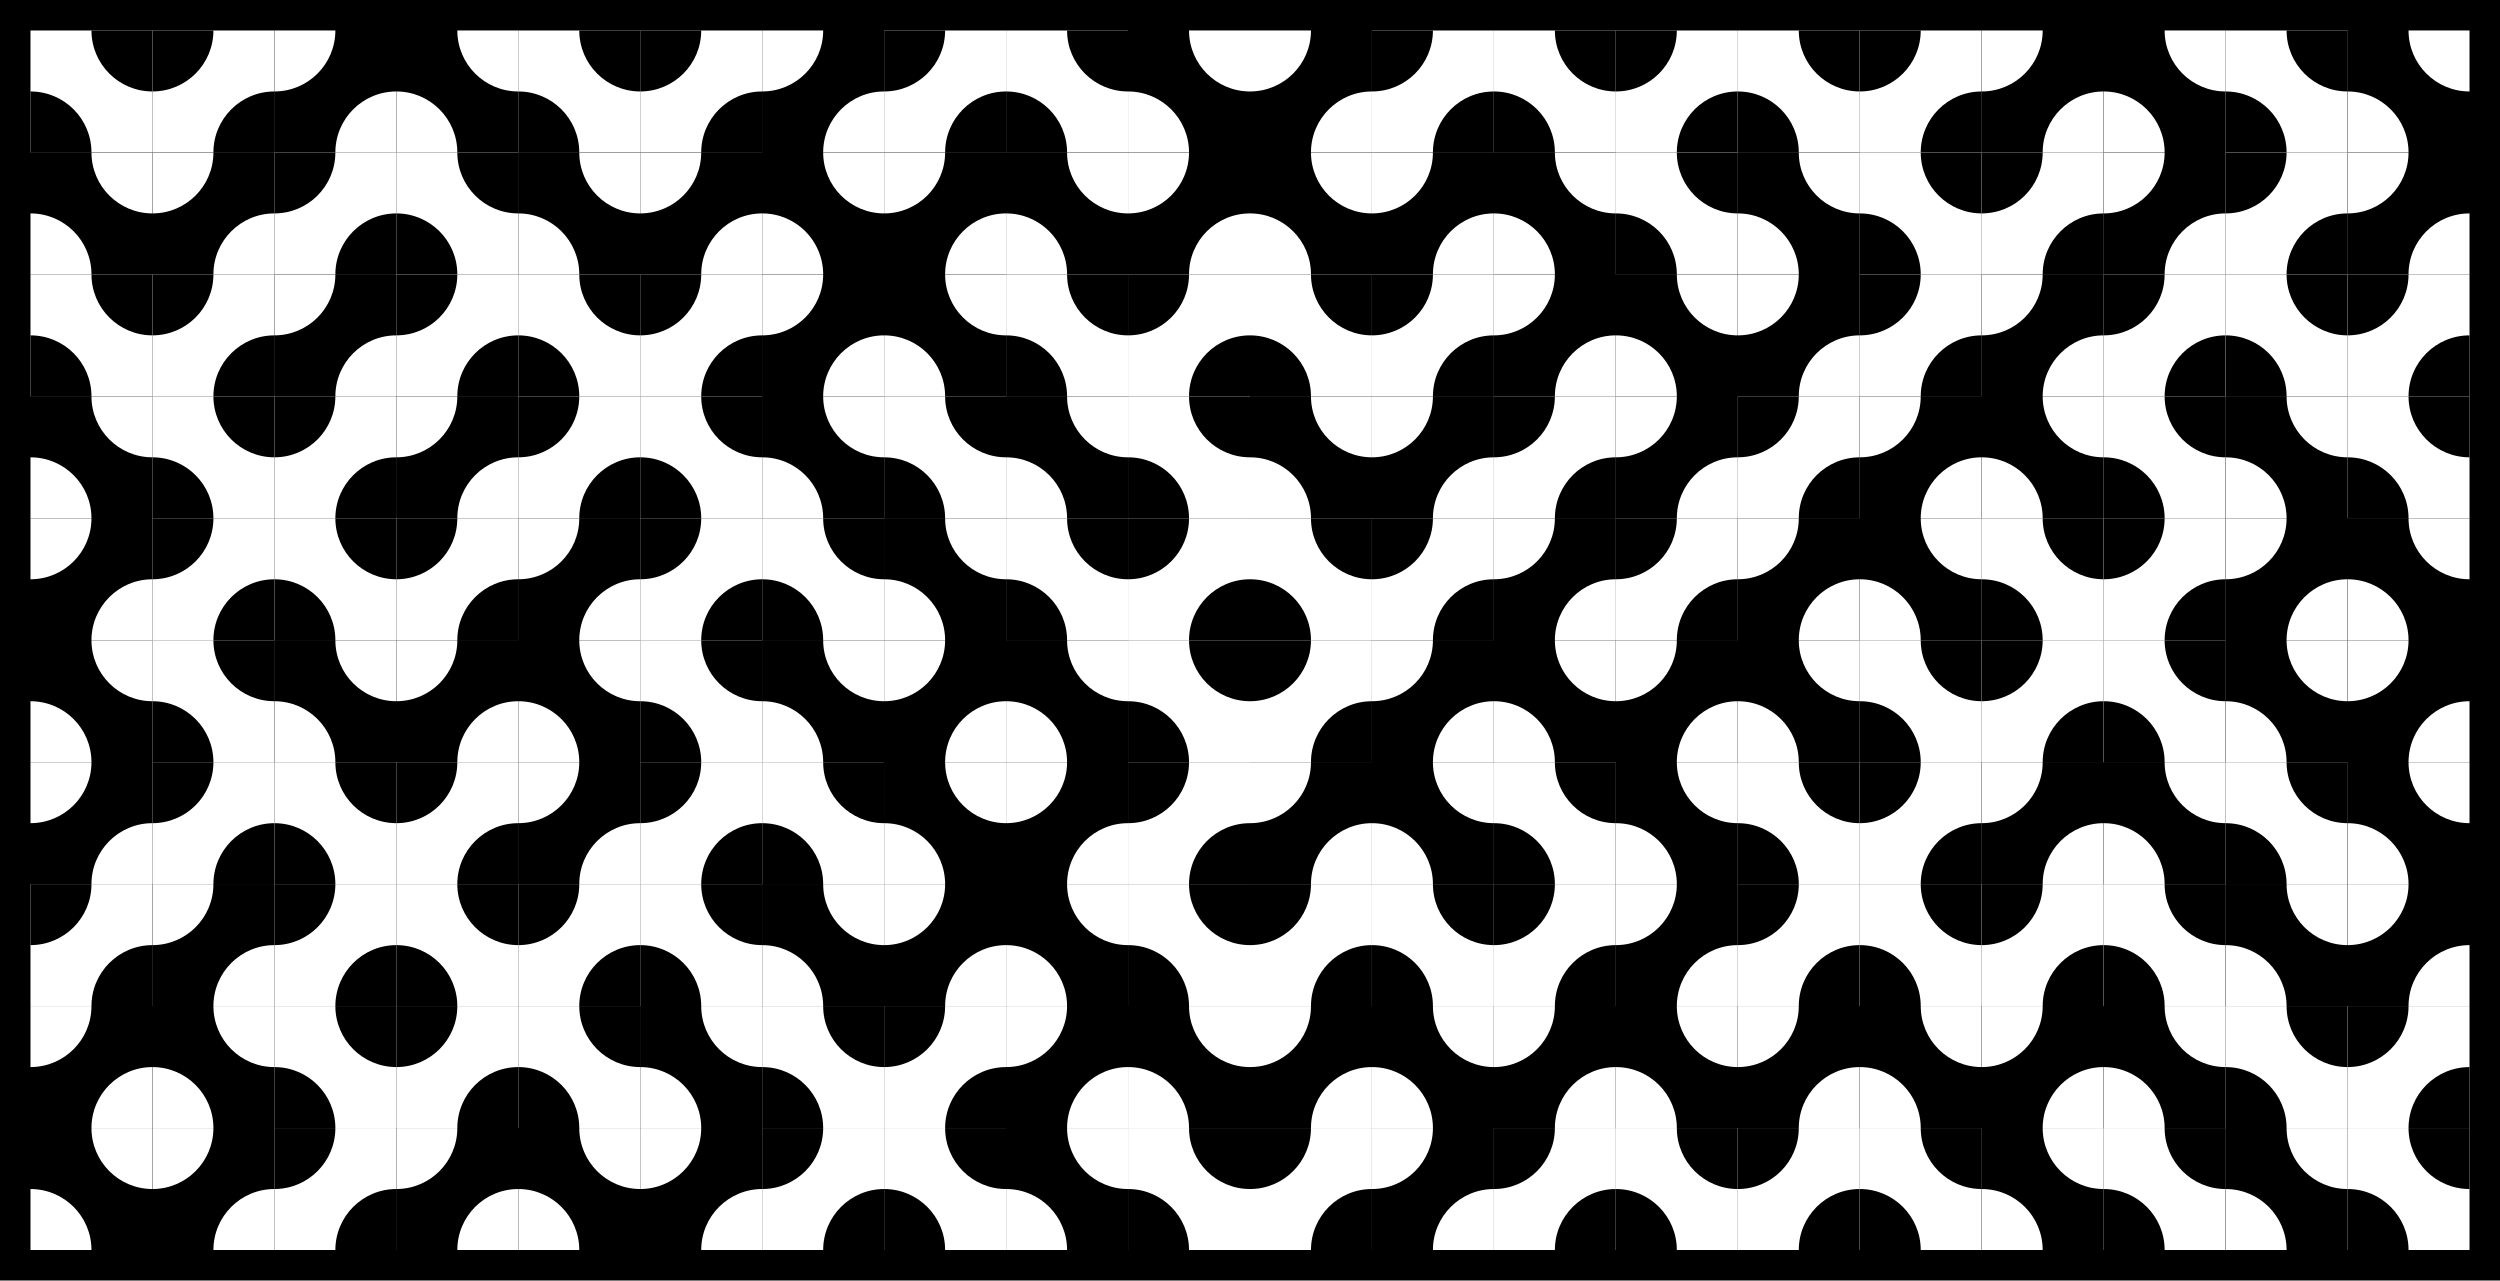
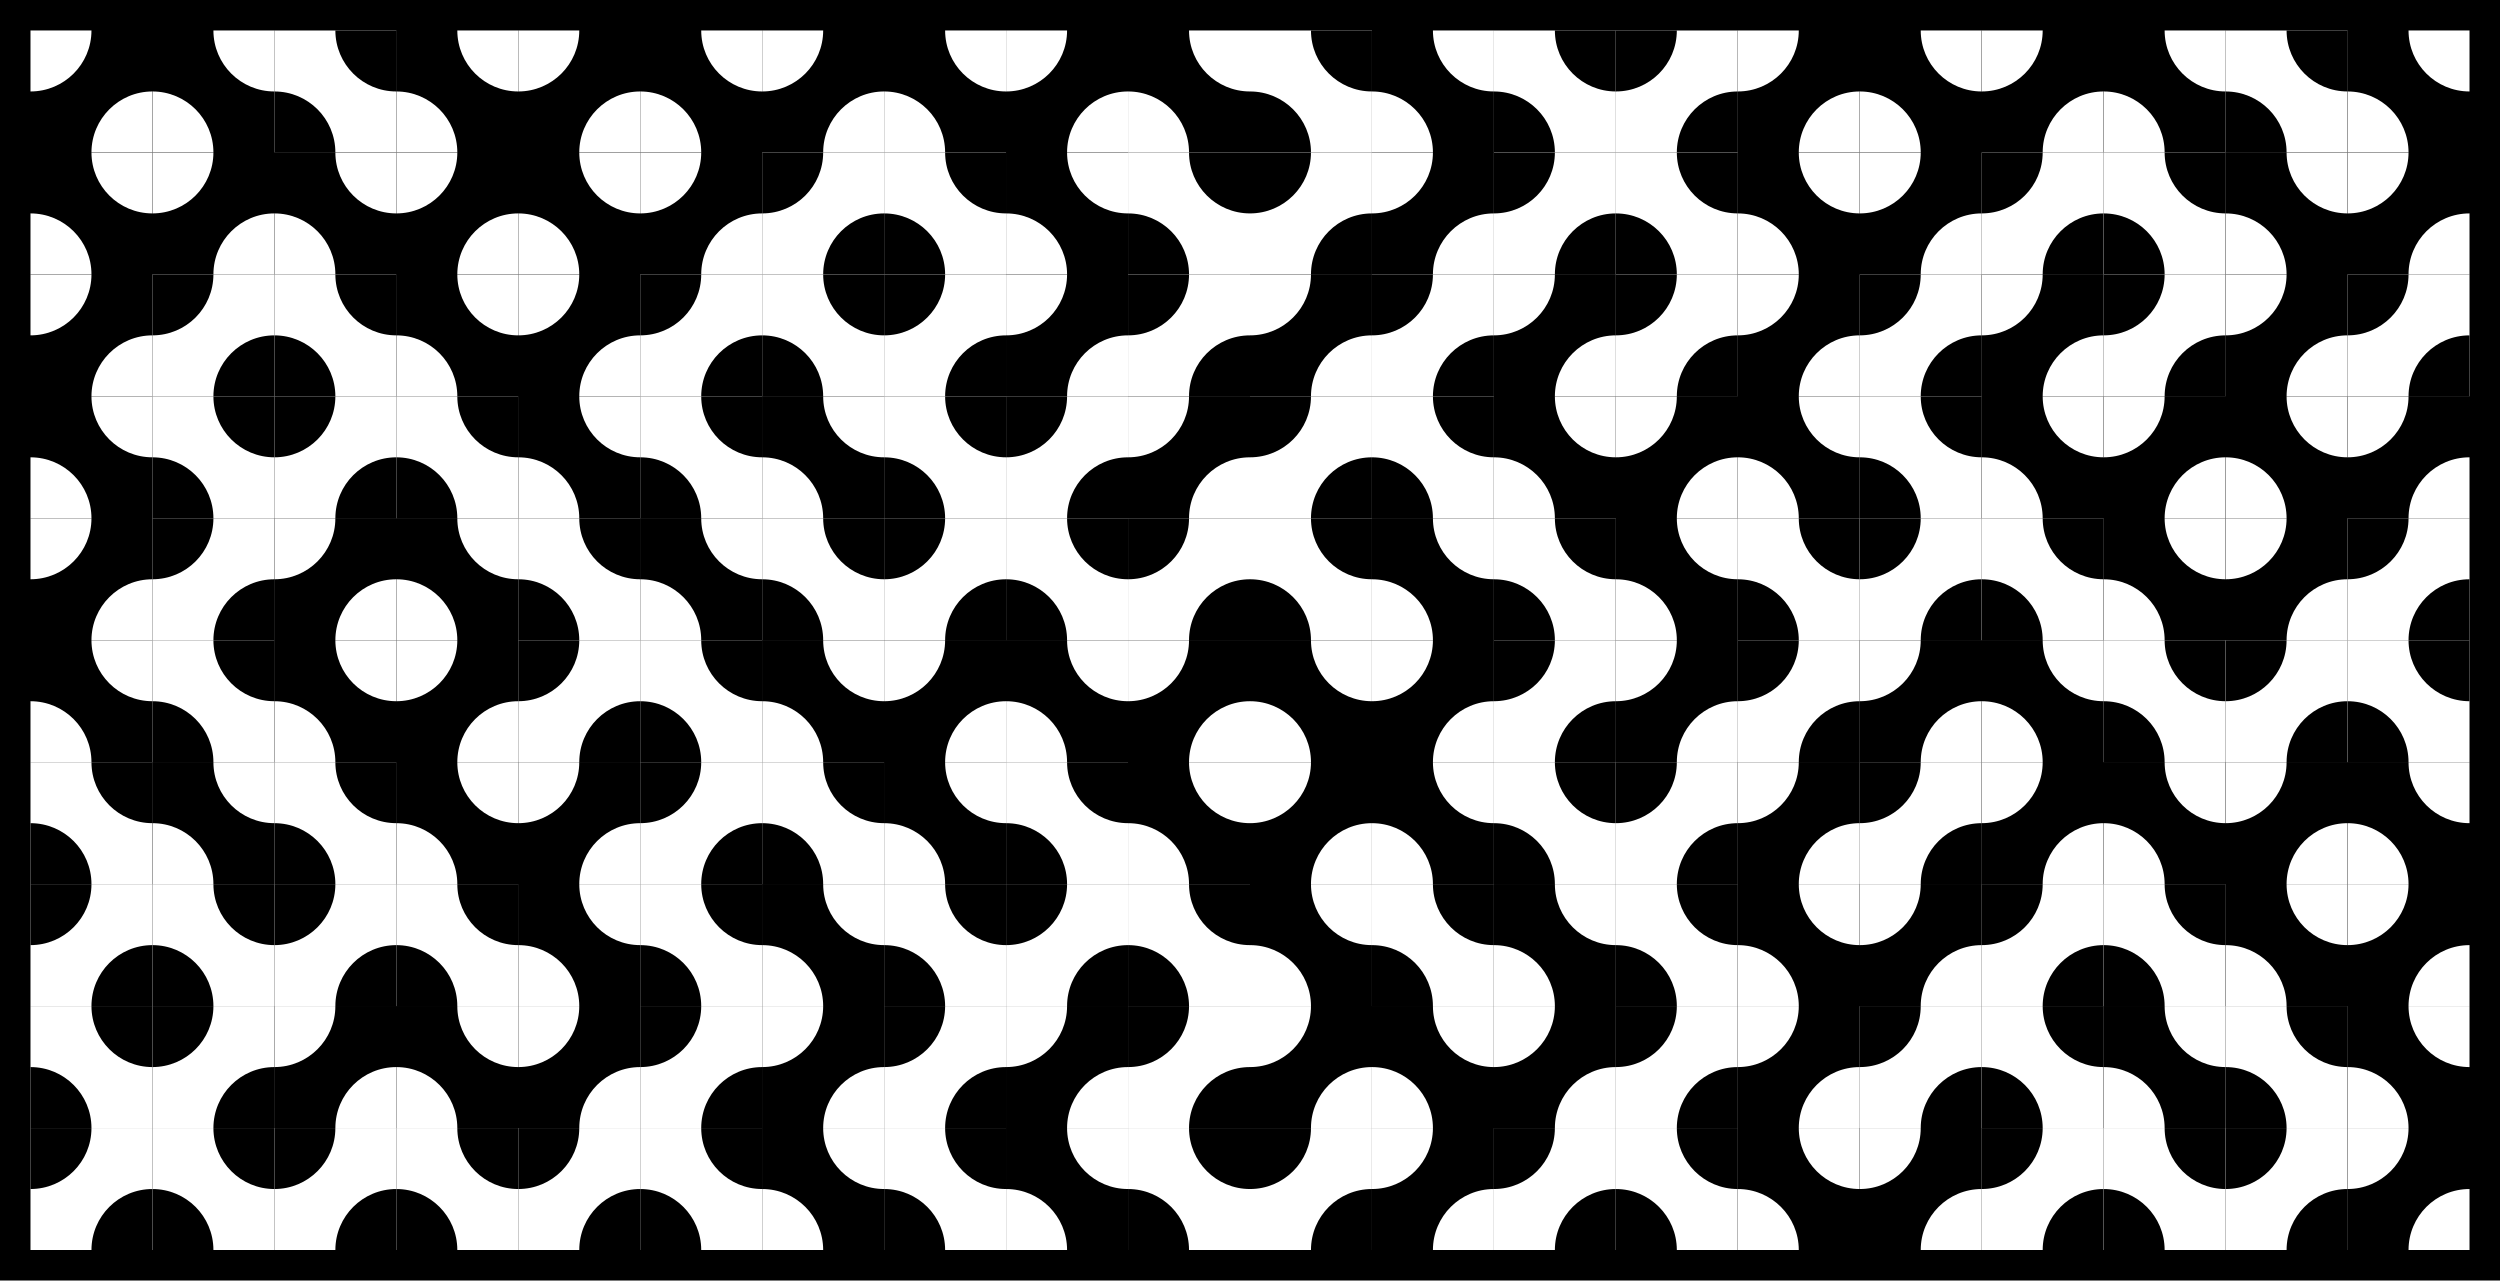
<svg xmlns="http://www.w3.org/2000/svg" viewBox="0 0 4100 2100" width="4100" height="2100">
-   <style>
+ '<style>
        rect.tileBack1 { stroke: none; fill: blacl; }
        rect.tileBack2 { stroke: none; fill: white; }
        rect.background { stroke: none; fill: white; }
        path.guide { stroke: lightgray; stroke-width: 1; }
        circle.guide { stroke: lightgray; fill: darkgray; stroke-width: 1; }
        path.arc1 { stroke: black; stroke-width: 50; fill: none; stroke-linecap: butt; }
        path.arc1round { stroke: black; stroke-width: 50; fill: none; stroke-linecap: round; }
        path.arc2 { stroke: black; stroke-width: 50; fill: none; stroke-linecap: butt; }
        path.arc3 { stroke: green; stroke-width: 50; fill: none; stroke-linecap: butt; }
        path.arc4 { stroke: blue; stroke-width: 50; fill: none; stroke-linecap: butt; }
        path.pie1 { stroke: none; stroke-width: 1; fill: white; stroke-linecap: butt; }
        path.pie2 { stroke: none; stroke-width: 1; fill: black; stroke-linecap: butt; }
        polygon.hex1 { stroke: white; fill: lightblue; stroke-width: 20; }
        polygon.hex1b { stroke: white; fill: darkblue; stroke-width: 20; }
        polygon.hex2 { stroke: white; fill: lightpink; stroke-width: 1; }
        polygon.hex2b { stroke: white; fill: red; stroke-width: 1; }
</style>
  <defs>
    <g id="base1">
      <rect width="200" height="200" class="tileBack1" />
    </g>
    <g id="base2">
      <rect width="200" height="200" class="tileBack2" />
    </g>
    <g id="center1">
      <use href="#base1" />
      <circle cx="100" cy="100" r="25" class="guide" />
    </g>
    <g id="hex1">
      <polygon class="hex1" transform="translate(0,0) scale(0.5,0.5) rotate(0,100,100)" points="300,150 225,280 75,280 0,150 75,20 225,20" />
    </g>
    <g id="hex1b">
      <polygon class="hex1b" transform="translate(0,0) scale(0.5,0.5) rotate(0,100,100)" points="300,150 225,280 75,280 0,150 75,20 225,20" />
    </g>
    <g id="hex2">
      <polygon class="hex2" transform="translate(0,0) scale(0.5,0.5) rotate(0,100,100)" points="300,150 225,280 75,280 0,150 75,20 225,20" />
    </g>
    <g id="hex2b">
      <polygon class="hex2b" transform="translate(0,0) scale(0.5,0.5) rotate(0,100,100)" points="300,150 225,280 75,280 0,150 75,20 225,20" />
    </g>
    <g id="tile1">
      <use href="#base1" />
      <path d="M200,100 A 100,100 0,0,0 100,200" class="arc1" />
    </g>
    <g id="slice1A">
      <use href="#base1" />
      <path d="M200,100 A 100,100 0,0,0 100,200 L 200,200 Z" class="pie1" />
      <path d="M0,100 A 100,100 0,0,0 100,0 L 0,0 Z" class="pie1" />
    </g>
    <g id="slice2A">
      <use href="#base2" />
      <path d="M200,100 A 100,100 0,0,0 100,200 L 200,200 Z" class="pie2" />
      <path d="M0,100 A 100,100 0,0,0 100,0 L 0,0 Z" class="pie2" />
    </g>
    <g id="slice1B">
      <use href="#slice2A" transform="rotate(90,100,100)" />
    </g>
    <g id="slice2B">
      <use href="#slice1A" transform="rotate(90,100,100)" />
    </g>
    <g id="tile2">
      <use href="#base1" />
      <path d="M200,100 A 100,100 0,0,0 100,200" class="arc2" />
      <path d="M0,100 A 100,100 0,0,0 100,0" class="arc2" />
    </g>
    <g id="tile3">
      <use href="#base1" />
      <path d="M100,0 A 100,100 0,0,0 200,100" class="arc3" />
      <path d="M100,200 A 100,100 0,0,0 0,100" class="arc3" />
    </g>
    <g id="tile4">
      <use href="#base1" />
      <path d="M200,100 A 100,100 0,0,0 100,200" class="arc4" />
      <path d="M0,100 A 100,100 0,0,0 100,0" class="arc4" />
      <path d="M100,0 A 100,100 0,0,0 200,100" class="arc4" />
      <path d="M100,200 A 100,100 0,0,0 0,100" class="arc4" />
    </g>
    <g id="tile5">
      <use href="#base1" />
      <path d="M0,100 200,100" class="arc1" />
    </g>
    <g id="tile6">
      <use href="#base1" />
      <path d="M100,0 100,200" class="arc1" />
    </g>
  </defs>
  <rect id="background" fill="black" width="4100" height="2100" />
  <g id="board" transform="translate(50,50) scale(1,1)">
-     <use id="C0R0" href="#slice1B" transform="translate(0.00,0.00) rotate(0,100,100)">
+     <use id="C0R0" href="#slice1A" transform="translate(0.00,0.00) rotate(0,100,100)">
		</use>
    <use id="C0R1" href="#slice2B" transform="translate(0.00,200.00) rotate(0,100,100)">
		</use>
-     <use id="C0R2" href="#slice1B" transform="translate(0.00,400.00) rotate(0,100,100)">
+     <use id="C0R2" href="#slice1A" transform="translate(0.00,400.00) rotate(0,100,100)">
		</use>
    <use id="C0R3" href="#slice2B" transform="translate(0.00,600.00) rotate(0,100,100)">
		</use>
    <use id="C0R4" href="#slice1A" transform="translate(0.00,800.00) rotate(0,100,100)">
		</use>
    <use id="C0R5" href="#slice2B" transform="translate(0.00,1000.00) rotate(0,100,100)">
		</use>
-     <use id="C0R6" href="#slice1A" transform="translate(0.00,1200.00) rotate(0,100,100)">
+     <use id="C0R6" href="#slice1B" transform="translate(0.00,1200.00) rotate(0,100,100)">
		</use>
    <use id="C0R7" href="#slice2A" transform="translate(0.00,1400.00) rotate(0,100,100)">
		</use>
-     <use id="C0R8" href="#slice1A" transform="translate(0.00,1600.00) rotate(0,100,100)">
- 		</use>
-     <use id="C0R9" href="#slice2B" transform="translate(0.00,1800.00) rotate(0,100,100)">
- 		</use>
-     <use id="C1R0" href="#slice2A" transform="translate(200.00,0.00) rotate(0,100,100)">
+     <use id="C0R8" href="#slice1B" transform="translate(0.00,1600.00) rotate(0,100,100)">
+ 		</use>
+     <use id="C0R9" href="#slice2A" transform="translate(0.00,1800.00) rotate(0,100,100)">
+ 		</use>
+     <use id="C1R0" href="#slice2B" transform="translate(200.00,0.00) rotate(0,100,100)">
		</use>
    <use id="C1R1" href="#slice1A" transform="translate(200.00,200.00) rotate(0,100,100)">
		</use>
    <use id="C1R2" href="#slice2A" transform="translate(200.00,400.00) rotate(0,100,100)">
		</use>
    <use id="C1R3" href="#slice1B" transform="translate(200.00,600.00) rotate(0,100,100)">
		</use>
    <use id="C1R4" href="#slice2A" transform="translate(200.00,800.00) rotate(0,100,100)">
		</use>
    <use id="C1R5" href="#slice1B" transform="translate(200.00,1000.00) rotate(0,100,100)">
		</use>
-     <use id="C1R6" href="#slice2A" transform="translate(200.00,1200.00) rotate(0,100,100)">
- 		</use>
-     <use id="C1R7" href="#slice1A" transform="translate(200.00,1400.00) rotate(0,100,100)">
- 		</use>
-     <use id="C1R8" href="#slice2B" transform="translate(200.00,1600.00) rotate(0,100,100)">
- 		</use>
-     <use id="C1R9" href="#slice1A" transform="translate(200.00,1800.00) rotate(0,100,100)">
- 		</use>
-     <use id="C2R0" href="#slice1A" transform="translate(400.00,0.00) rotate(0,100,100)">
- 		</use>
-     <use id="C2R1" href="#slice2A" transform="translate(400.00,200.00) rotate(0,100,100)">
- 		</use>
-     <use id="C2R2" href="#slice1A" transform="translate(400.00,400.00) rotate(0,100,100)">
+     <use id="C1R6" href="#slice2B" transform="translate(200.00,1200.00) rotate(0,100,100)">
+ 		</use>
+     <use id="C1R7" href="#slice1B" transform="translate(200.00,1400.00) rotate(0,100,100)">
+ 		</use>
+     <use id="C1R8" href="#slice2A" transform="translate(200.00,1600.00) rotate(0,100,100)">
+ 		</use>
+     <use id="C1R9" href="#slice1B" transform="translate(200.00,1800.00) rotate(0,100,100)">
+ 		</use>
+     <use id="C2R0" href="#slice1B" transform="translate(400.00,0.00) rotate(0,100,100)">
+ 		</use>
+     <use id="C2R1" href="#slice2B" transform="translate(400.00,200.00) rotate(0,100,100)">
+ 		</use>
+     <use id="C2R2" href="#slice1B" transform="translate(400.00,400.00) rotate(0,100,100)">
		</use>
    <use id="C2R3" href="#slice2A" transform="translate(400.00,600.00) rotate(0,100,100)">
		</use>
-     <use id="C2R4" href="#slice1B" transform="translate(400.00,800.00) rotate(0,100,100)">
+     <use id="C2R4" href="#slice1A" transform="translate(400.00,800.00) rotate(0,100,100)">
		</use>
    <use id="C2R5" href="#slice2B" transform="translate(400.00,1000.00) rotate(0,100,100)">
		</use>
    <use id="C2R6" href="#slice1B" transform="translate(400.00,1200.00) rotate(0,100,100)">
		</use>
    <use id="C2R7" href="#slice2A" transform="translate(400.00,1400.00) rotate(0,100,100)">
		</use>
-     <use id="C2R8" href="#slice1B" transform="translate(400.00,1600.00) rotate(0,100,100)">
+     <use id="C2R8" href="#slice1A" transform="translate(400.00,1600.00) rotate(0,100,100)">
		</use>
    <use id="C2R9" href="#slice2A" transform="translate(400.00,1800.00) rotate(0,100,100)">
		</use>
    <use id="C3R0" href="#slice2B" transform="translate(600.00,0.00) rotate(0,100,100)">
		</use>
-     <use id="C3R1" href="#slice1B" transform="translate(600.00,200.00) rotate(0,100,100)">
- 		</use>
-     <use id="C3R2" href="#slice2A" transform="translate(600.00,400.00) rotate(0,100,100)">
- 		</use>
-     <use id="C3R3" href="#slice1A" transform="translate(600.00,600.00) rotate(0,100,100)">
- 		</use>
-     <use id="C3R4" href="#slice2A" transform="translate(600.00,800.00) rotate(0,100,100)">
+     <use id="C3R1" href="#slice1A" transform="translate(600.00,200.00) rotate(0,100,100)">
+ 		</use>
+     <use id="C3R2" href="#slice2B" transform="translate(600.00,400.00) rotate(0,100,100)">
+ 		</use>
+     <use id="C3R3" href="#slice1B" transform="translate(600.00,600.00) rotate(0,100,100)">
+ 		</use>
+     <use id="C3R4" href="#slice2B" transform="translate(600.00,800.00) rotate(0,100,100)">
		</use>
    <use id="C3R5" href="#slice1A" transform="translate(600.00,1000.00) rotate(0,100,100)">
		</use>
-     <use id="C3R6" href="#slice2A" transform="translate(600.00,1200.00) rotate(0,100,100)">
+     <use id="C3R6" href="#slice2B" transform="translate(600.00,1200.00) rotate(0,100,100)">
		</use>
    <use id="C3R7" href="#slice1B" transform="translate(600.00,1400.00) rotate(0,100,100)">
		</use>
-     <use id="C3R8" href="#slice2A" transform="translate(600.00,1600.00) rotate(0,100,100)">
- 		</use>
-     <use id="C3R9" href="#slice1A" transform="translate(600.00,1800.00) rotate(0,100,100)">
- 		</use>
-     <use id="C4R0" href="#slice1B" transform="translate(800.00,0.00) rotate(0,100,100)">
+     <use id="C3R8" href="#slice2B" transform="translate(600.00,1600.00) rotate(0,100,100)">
+ 		</use>
+     <use id="C3R9" href="#slice1B" transform="translate(600.00,1800.00) rotate(0,100,100)">
+ 		</use>
+     <use id="C4R0" href="#slice1A" transform="translate(800.00,0.00) rotate(0,100,100)">
		</use>
    <use id="C4R1" href="#slice2B" transform="translate(800.00,200.00) rotate(0,100,100)">
		</use>
-     <use id="C4R2" href="#slice1B" transform="translate(800.00,400.00) rotate(0,100,100)">
- 		</use>
-     <use id="C4R3" href="#slice2A" transform="translate(800.00,600.00) rotate(0,100,100)">
- 		</use>
-     <use id="C4R4" href="#slice1A" transform="translate(800.00,800.00) rotate(0,100,100)">
- 		</use>
-     <use id="C4R5" href="#slice2B" transform="translate(800.00,1000.00) rotate(0,100,100)">
+     <use id="C4R2" href="#slice1A" transform="translate(800.00,400.00) rotate(0,100,100)">
+ 		</use>
+     <use id="C4R3" href="#slice2B" transform="translate(800.00,600.00) rotate(0,100,100)">
+ 		</use>
+     <use id="C4R4" href="#slice1B" transform="translate(800.00,800.00) rotate(0,100,100)">
+ 		</use>
+     <use id="C4R5" href="#slice2A" transform="translate(800.00,1000.00) rotate(0,100,100)">
		</use>
    <use id="C4R6" href="#slice1A" transform="translate(800.00,1200.00) rotate(0,100,100)">
		</use>
-     <use id="C4R7" href="#slice2A" transform="translate(800.00,1400.00) rotate(0,100,100)">
- 		</use>
-     <use id="C4R8" href="#slice1B" transform="translate(800.00,1600.00) rotate(0,100,100)">
- 		</use>
-     <use id="C4R9" href="#slice2B" transform="translate(800.00,1800.00) rotate(0,100,100)">
- 		</use>
-     <use id="C5R0" href="#slice2A" transform="translate(1000.00,0.00) rotate(0,100,100)">
+     <use id="C4R7" href="#slice2B" transform="translate(800.00,1400.00) rotate(0,100,100)">
+ 		</use>
+     <use id="C4R8" href="#slice1A" transform="translate(800.00,1600.00) rotate(0,100,100)">
+ 		</use>
+     <use id="C4R9" href="#slice2A" transform="translate(800.00,1800.00) rotate(0,100,100)">
+ 		</use>
+     <use id="C5R0" href="#slice2B" transform="translate(1000.00,0.00) rotate(0,100,100)">
		</use>
    <use id="C5R1" href="#slice1A" transform="translate(1000.00,200.00) rotate(0,100,100)">
		</use>
    <use id="C5R2" href="#slice2A" transform="translate(1000.00,400.00) rotate(0,100,100)">
		</use>
    <use id="C5R3" href="#slice1B" transform="translate(1000.00,600.00) rotate(0,100,100)">
		</use>
-     <use id="C5R4" href="#slice2A" transform="translate(1000.00,800.00) rotate(0,100,100)">
+     <use id="C5R4" href="#slice2B" transform="translate(1000.00,800.00) rotate(0,100,100)">
		</use>
    <use id="C5R5" href="#slice1B" transform="translate(1000.00,1000.00) rotate(0,100,100)">
		</use>
    <use id="C5R6" href="#slice2A" transform="translate(1000.00,1200.00) rotate(0,100,100)">
		</use>
    <use id="C5R7" href="#slice1B" transform="translate(1000.00,1400.00) rotate(0,100,100)">
		</use>
-     <use id="C5R8" href="#slice2B" transform="translate(1000.00,1600.00) rotate(0,100,100)">
- 		</use>
-     <use id="C5R9" href="#slice1A" transform="translate(1000.00,1800.00) rotate(0,100,100)">
+     <use id="C5R8" href="#slice2A" transform="translate(1000.00,1600.00) rotate(0,100,100)">
+ 		</use>
+     <use id="C5R9" href="#slice1B" transform="translate(1000.00,1800.00) rotate(0,100,100)">
		</use>
    <use id="C6R0" href="#slice1A" transform="translate(1200.00,0.00) rotate(0,100,100)">
		</use>
-     <use id="C6R1" href="#slice2B" transform="translate(1200.00,200.00) rotate(0,100,100)">
- 		</use>
-     <use id="C6R2" href="#slice1A" transform="translate(1200.00,400.00) rotate(0,100,100)">
+     <use id="C6R1" href="#slice2A" transform="translate(1200.00,200.00) rotate(0,100,100)">
+ 		</use>
+     <use id="C6R2" href="#slice1B" transform="translate(1200.00,400.00) rotate(0,100,100)">
		</use>
    <use id="C6R3" href="#slice2B" transform="translate(1200.00,600.00) rotate(0,100,100)">
		</use>
    <use id="C6R4" href="#slice1B" transform="translate(1200.00,800.00) rotate(0,100,100)">
		</use>
    <use id="C6R5" href="#slice2B" transform="translate(1200.00,1000.00) rotate(0,100,100)">
		</use>
    <use id="C6R6" href="#slice1B" transform="translate(1200.00,1200.00) rotate(0,100,100)">
		</use>
    <use id="C6R7" href="#slice2B" transform="translate(1200.00,1400.00) rotate(0,100,100)">
		</use>
-     <use id="C6R8" href="#slice1B" transform="translate(1200.00,1600.00) rotate(0,100,100)">
- 		</use>
-     <use id="C6R9" href="#slice2A" transform="translate(1200.00,1800.00) rotate(0,100,100)">
- 		</use>
-     <use id="C7R0" href="#slice2A" transform="translate(1400.00,0.00) rotate(0,100,100)">
- 		</use>
-     <use id="C7R1" href="#slice1A" transform="translate(1400.00,200.00) rotate(0,100,100)">
- 		</use>
-     <use id="C7R2" href="#slice2B" transform="translate(1400.00,400.00) rotate(0,100,100)">
+     <use id="C6R8" href="#slice1A" transform="translate(1200.00,1600.00) rotate(0,100,100)">
+ 		</use>
+     <use id="C6R9" href="#slice2B" transform="translate(1200.00,1800.00) rotate(0,100,100)">
+ 		</use>
+     <use id="C7R0" href="#slice2B" transform="translate(1400.00,0.00) rotate(0,100,100)">
+ 		</use>
+     <use id="C7R1" href="#slice1B" transform="translate(1400.00,200.00) rotate(0,100,100)">
+ 		</use>
+     <use id="C7R2" href="#slice2A" transform="translate(1400.00,400.00) rotate(0,100,100)">
		</use>
    <use id="C7R3" href="#slice1B" transform="translate(1400.00,600.00) rotate(0,100,100)">
		</use>
-     <use id="C7R4" href="#slice2B" transform="translate(1400.00,800.00) rotate(0,100,100)">
+     <use id="C7R4" href="#slice2A" transform="translate(1400.00,800.00) rotate(0,100,100)">
		</use>
    <use id="C7R5" href="#slice1A" transform="translate(1400.00,1000.00) rotate(0,100,100)">
		</use>
    <use id="C7R6" href="#slice2B" transform="translate(1400.00,1200.00) rotate(0,100,100)">
		</use>
-     <use id="C7R7" href="#slice1A" transform="translate(1400.00,1400.00) rotate(0,100,100)">
+     <use id="C7R7" href="#slice1B" transform="translate(1400.00,1400.00) rotate(0,100,100)">
		</use>
    <use id="C7R8" href="#slice2A" transform="translate(1400.00,1600.00) rotate(0,100,100)">
		</use>
    <use id="C7R9" href="#slice1B" transform="translate(1400.00,1800.00) rotate(0,100,100)">
		</use>
-     <use id="C8R0" href="#slice1B" transform="translate(1600.00,0.00) rotate(0,100,100)">
+     <use id="C8R0" href="#slice1A" transform="translate(1600.00,0.00) rotate(0,100,100)">
		</use>
    <use id="C8R1" href="#slice2B" transform="translate(1600.00,200.00) rotate(0,100,100)">
		</use>
-     <use id="C8R2" href="#slice1B" transform="translate(1600.00,400.00) rotate(0,100,100)">
- 		</use>
-     <use id="C8R3" href="#slice2B" transform="translate(1600.00,600.00) rotate(0,100,100)">
+     <use id="C8R2" href="#slice1A" transform="translate(1600.00,400.00) rotate(0,100,100)">
+ 		</use>
+     <use id="C8R3" href="#slice2A" transform="translate(1600.00,600.00) rotate(0,100,100)">
		</use>
    <use id="C8R4" href="#slice1B" transform="translate(1600.00,800.00) rotate(0,100,100)">
		</use>
    <use id="C8R5" href="#slice2B" transform="translate(1600.00,1000.00) rotate(0,100,100)">
		</use>
-     <use id="C8R6" href="#slice1A" transform="translate(1600.00,1200.00) rotate(0,100,100)">
- 		</use>
-     <use id="C8R7" href="#slice2B" transform="translate(1600.00,1400.00) rotate(0,100,100)">
+     <use id="C8R6" href="#slice1B" transform="translate(1600.00,1200.00) rotate(0,100,100)">
+ 		</use>
+     <use id="C8R7" href="#slice2A" transform="translate(1600.00,1400.00) rotate(0,100,100)">
		</use>
    <use id="C8R8" href="#slice1A" transform="translate(1600.00,1600.00) rotate(0,100,100)">
		</use>
    <use id="C8R9" href="#slice2B" transform="translate(1600.00,1800.00) rotate(0,100,100)">
		</use>
    <use id="C9R0" href="#slice2B" transform="translate(1800.00,0.00) rotate(0,100,100)">
		</use>
-     <use id="C9R1" href="#slice1A" transform="translate(1800.00,200.00) rotate(0,100,100)">
+     <use id="C9R1" href="#slice1B" transform="translate(1800.00,200.00) rotate(0,100,100)">
		</use>
    <use id="C9R2" href="#slice2A" transform="translate(1800.00,400.00) rotate(0,100,100)">
		</use>
-     <use id="C9R3" href="#slice1B" transform="translate(1800.00,600.00) rotate(0,100,100)">
+     <use id="C9R3" href="#slice1A" transform="translate(1800.00,600.00) rotate(0,100,100)">
		</use>
    <use id="C9R4" href="#slice2A" transform="translate(1800.00,800.00) rotate(0,100,100)">
		</use>
-     <use id="C9R5" href="#slice1B" transform="translate(1800.00,1000.00) rotate(0,100,100)">
- 		</use>
-     <use id="C9R6" href="#slice2A" transform="translate(1800.00,1200.00) rotate(0,100,100)">
+     <use id="C9R5" href="#slice1A" transform="translate(1800.00,1000.00) rotate(0,100,100)">
+ 		</use>
+     <use id="C9R6" href="#slice2B" transform="translate(1800.00,1200.00) rotate(0,100,100)">
		</use>
    <use id="C9R7" href="#slice1B" transform="translate(1800.00,1400.00) rotate(0,100,100)">
		</use>
-     <use id="C9R8" href="#slice2B" transform="translate(1800.00,1600.00) rotate(0,100,100)">
+     <use id="C9R8" href="#slice2A" transform="translate(1800.00,1600.00) rotate(0,100,100)">
		</use>
    <use id="C9R9" href="#slice1B" transform="translate(1800.00,1800.00) rotate(0,100,100)">
		</use>
-     <use id="C10R0" href="#slice1A" transform="translate(2000.00,0.00) rotate(0,100,100)">
- 		</use>
-     <use id="C10R1" href="#slice2B" transform="translate(2000.00,200.00) rotate(0,100,100)">
- 		</use>
-     <use id="C10R2" href="#slice1B" transform="translate(2000.00,400.00) rotate(0,100,100)">
- 		</use>
-     <use id="C10R3" href="#slice2B" transform="translate(2000.00,600.00) rotate(0,100,100)">
+     <use id="C10R0" href="#slice1B" transform="translate(2000.00,0.00) rotate(0,100,100)">
+ 		</use>
+     <use id="C10R1" href="#slice2A" transform="translate(2000.00,200.00) rotate(0,100,100)">
+ 		</use>
+     <use id="C10R2" href="#slice1A" transform="translate(2000.00,400.00) rotate(0,100,100)">
+ 		</use>
+     <use id="C10R3" href="#slice2A" transform="translate(2000.00,600.00) rotate(0,100,100)">
		</use>
    <use id="C10R4" href="#slice1B" transform="translate(2000.00,800.00) rotate(0,100,100)">
		</use>
-     <use id="C10R5" href="#slice2A" transform="translate(2000.00,1000.00) rotate(0,100,100)">
+     <use id="C10R5" href="#slice2B" transform="translate(2000.00,1000.00) rotate(0,100,100)">
		</use>
    <use id="C10R6" href="#slice1A" transform="translate(2000.00,1200.00) rotate(0,100,100)">
		</use>
-     <use id="C10R7" href="#slice2A" transform="translate(2000.00,1400.00) rotate(0,100,100)">
+     <use id="C10R7" href="#slice2B" transform="translate(2000.00,1400.00) rotate(0,100,100)">
		</use>
    <use id="C10R8" href="#slice1A" transform="translate(2000.00,1600.00) rotate(0,100,100)">
		</use>
    <use id="C10R9" href="#slice2A" transform="translate(2000.00,1800.00) rotate(0,100,100)">
		</use>
-     <use id="C11R0" href="#slice2A" transform="translate(2200.00,0.00) rotate(0,100,100)">
+     <use id="C11R0" href="#slice2B" transform="translate(2200.00,0.00) rotate(0,100,100)">
		</use>
    <use id="C11R1" href="#slice1A" transform="translate(2200.00,200.00) rotate(0,100,100)">
		</use>
    <use id="C11R2" href="#slice2A" transform="translate(2200.00,400.00) rotate(0,100,100)">
		</use>
-     <use id="C11R3" href="#slice1A" transform="translate(2200.00,600.00) rotate(0,100,100)">
- 		</use>
-     <use id="C11R4" href="#slice2A" transform="translate(2200.00,800.00) rotate(0,100,100)">
+     <use id="C11R3" href="#slice1B" transform="translate(2200.00,600.00) rotate(0,100,100)">
+ 		</use>
+     <use id="C11R4" href="#slice2B" transform="translate(2200.00,800.00) rotate(0,100,100)">
		</use>
    <use id="C11R5" href="#slice1A" transform="translate(2200.00,1000.00) rotate(0,100,100)">
		</use>
    <use id="C11R6" href="#slice2B" transform="translate(2200.00,1200.00) rotate(0,100,100)">
		</use>
    <use id="C11R7" href="#slice1B" transform="translate(2200.00,1400.00) rotate(0,100,100)">
		</use>
    <use id="C11R8" href="#slice2B" transform="translate(2200.00,1600.00) rotate(0,100,100)">
		</use>
    <use id="C11R9" href="#slice1A" transform="translate(2200.00,1800.00) rotate(0,100,100)">
		</use>
    <use id="C12R0" href="#slice1B" transform="translate(2400.00,0.00) rotate(0,100,100)">
		</use>
-     <use id="C12R1" href="#slice2B" transform="translate(2400.00,200.00) rotate(0,100,100)">
+     <use id="C12R1" href="#slice2A" transform="translate(2400.00,200.00) rotate(0,100,100)">
		</use>
    <use id="C12R2" href="#slice1A" transform="translate(2400.00,400.00) rotate(0,100,100)">
		</use>
-     <use id="C12R3" href="#slice2A" transform="translate(2400.00,600.00) rotate(0,100,100)">
- 		</use>
-     <use id="C12R4" href="#slice1A" transform="translate(2400.00,800.00) rotate(0,100,100)">
- 		</use>
-     <use id="C12R5" href="#slice2B" transform="translate(2400.00,1000.00) rotate(0,100,100)">
+     <use id="C12R3" href="#slice2B" transform="translate(2400.00,600.00) rotate(0,100,100)">
+ 		</use>
+     <use id="C12R4" href="#slice1B" transform="translate(2400.00,800.00) rotate(0,100,100)">
+ 		</use>
+     <use id="C12R5" href="#slice2A" transform="translate(2400.00,1000.00) rotate(0,100,100)">
		</use>
    <use id="C12R6" href="#slice1B" transform="translate(2400.00,1200.00) rotate(0,100,100)">
		</use>
-     <use id="C12R7" href="#slice2A" transform="translate(2400.00,1400.00) rotate(0,100,100)">
+     <use id="C12R7" href="#slice2B" transform="translate(2400.00,1400.00) rotate(0,100,100)">
		</use>
    <use id="C12R8" href="#slice1A" transform="translate(2400.00,1600.00) rotate(0,100,100)">
		</use>
    <use id="C12R9" href="#slice2A" transform="translate(2400.00,1800.00) rotate(0,100,100)">
		</use>
    <use id="C13R0" href="#slice2A" transform="translate(2600.00,0.00) rotate(0,100,100)">
		</use>
    <use id="C13R1" href="#slice1B" transform="translate(2600.00,200.00) rotate(0,100,100)">
		</use>
-     <use id="C13R2" href="#slice2B" transform="translate(2600.00,400.00) rotate(0,100,100)">
+     <use id="C13R2" href="#slice2A" transform="translate(2600.00,400.00) rotate(0,100,100)">
		</use>
    <use id="C13R3" href="#slice1A" transform="translate(2600.00,600.00) rotate(0,100,100)">
		</use>
-     <use id="C13R4" href="#slice2A" transform="translate(2600.00,800.00) rotate(0,100,100)">
+     <use id="C13R4" href="#slice2B" transform="translate(2600.00,800.00) rotate(0,100,100)">
		</use>
    <use id="C13R5" href="#slice1A" transform="translate(2600.00,1000.00) rotate(0,100,100)">
		</use>
-     <use id="C13R6" href="#slice2B" transform="translate(2600.00,1200.00) rotate(0,100,100)">
- 		</use>
-     <use id="C13R7" href="#slice1A" transform="translate(2600.00,1400.00) rotate(0,100,100)">
- 		</use>
-     <use id="C13R8" href="#slice2B" transform="translate(2600.00,1600.00) rotate(0,100,100)">
+     <use id="C13R6" href="#slice2A" transform="translate(2600.00,1200.00) rotate(0,100,100)">
+ 		</use>
+     <use id="C13R7" href="#slice1B" transform="translate(2600.00,1400.00) rotate(0,100,100)">
+ 		</use>
+     <use id="C13R8" href="#slice2A" transform="translate(2600.00,1600.00) rotate(0,100,100)">
		</use>
    <use id="C13R9" href="#slice1B" transform="translate(2600.00,1800.00) rotate(0,100,100)">
		</use>
-     <use id="C14R0" href="#slice1B" transform="translate(2800.00,0.00) rotate(0,100,100)">
+     <use id="C14R0" href="#slice1A" transform="translate(2800.00,0.00) rotate(0,100,100)">
		</use>
    <use id="C14R1" href="#slice2B" transform="translate(2800.00,200.00) rotate(0,100,100)">
		</use>
    <use id="C14R2" href="#slice1A" transform="translate(2800.00,400.00) rotate(0,100,100)">
		</use>
-     <use id="C14R3" href="#slice2A" transform="translate(2800.00,600.00) rotate(0,100,100)">
- 		</use>
-     <use id="C14R4" href="#slice1A" transform="translate(2800.00,800.00) rotate(0,100,100)">
- 		</use>
-     <use id="C14R5" href="#slice2B" transform="translate(2800.00,1000.00) rotate(0,100,100)">
- 		</use>
-     <use id="C14R6" href="#slice1B" transform="translate(2800.00,1200.00) rotate(0,100,100)">
- 		</use>
-     <use id="C14R7" href="#slice2A" transform="translate(2800.00,1400.00) rotate(0,100,100)">
+     <use id="C14R3" href="#slice2B" transform="translate(2800.00,600.00) rotate(0,100,100)">
+ 		</use>
+     <use id="C14R4" href="#slice1B" transform="translate(2800.00,800.00) rotate(0,100,100)">
+ 		</use>
+     <use id="C14R5" href="#slice2A" transform="translate(2800.00,1000.00) rotate(0,100,100)">
+ 		</use>
+     <use id="C14R6" href="#slice1A" transform="translate(2800.00,1200.00) rotate(0,100,100)">
+ 		</use>
+     <use id="C14R7" href="#slice2B" transform="translate(2800.00,1400.00) rotate(0,100,100)">
		</use>
    <use id="C14R8" href="#slice1A" transform="translate(2800.00,1600.00) rotate(0,100,100)">
		</use>
-     <use id="C14R9" href="#slice2A" transform="translate(2800.00,1800.00) rotate(0,100,100)">
- 		</use>
-     <use id="C15R0" href="#slice2A" transform="translate(3000.00,0.00) rotate(0,100,100)">
- 		</use>
-     <use id="C15R1" href="#slice1B" transform="translate(3000.00,200.00) rotate(0,100,100)">
+     <use id="C14R9" href="#slice2B" transform="translate(2800.00,1800.00) rotate(0,100,100)">
+ 		</use>
+     <use id="C15R0" href="#slice2B" transform="translate(3000.00,0.00) rotate(0,100,100)">
+ 		</use>
+     <use id="C15R1" href="#slice1A" transform="translate(3000.00,200.00) rotate(0,100,100)">
		</use>
    <use id="C15R2" href="#slice2A" transform="translate(3000.00,400.00) rotate(0,100,100)">
		</use>
-     <use id="C15R3" href="#slice1A" transform="translate(3000.00,600.00) rotate(0,100,100)">
- 		</use>
-     <use id="C15R4" href="#slice2B" transform="translate(3000.00,800.00) rotate(0,100,100)">
- 		</use>
-     <use id="C15R5" href="#slice1B" transform="translate(3000.00,1000.00) rotate(0,100,100)">
+     <use id="C15R3" href="#slice1B" transform="translate(3000.00,600.00) rotate(0,100,100)">
+ 		</use>
+     <use id="C15R4" href="#slice2A" transform="translate(3000.00,800.00) rotate(0,100,100)">
+ 		</use>
+     <use id="C15R5" href="#slice1A" transform="translate(3000.00,1000.00) rotate(0,100,100)">
		</use>
    <use id="C15R6" href="#slice2A" transform="translate(3000.00,1200.00) rotate(0,100,100)">
		</use>
-     <use id="C15R7" href="#slice1B" transform="translate(3000.00,1400.00) rotate(0,100,100)">
- 		</use>
-     <use id="C15R8" href="#slice2B" transform="translate(3000.00,1600.00) rotate(0,100,100)">
- 		</use>
-     <use id="C15R9" href="#slice1B" transform="translate(3000.00,1800.00) rotate(0,100,100)">
+     <use id="C15R7" href="#slice1A" transform="translate(3000.00,1400.00) rotate(0,100,100)">
+ 		</use>
+     <use id="C15R8" href="#slice2A" transform="translate(3000.00,1600.00) rotate(0,100,100)">
+ 		</use>
+     <use id="C15R9" href="#slice1A" transform="translate(3000.00,1800.00) rotate(0,100,100)">
		</use>
    <use id="C16R0" href="#slice1A" transform="translate(3200.00,0.00) rotate(0,100,100)">
		</use>
    <use id="C16R1" href="#slice2A" transform="translate(3200.00,200.00) rotate(0,100,100)">
		</use>
    <use id="C16R2" href="#slice1A" transform="translate(3200.00,400.00) rotate(0,100,100)">
		</use>
    <use id="C16R3" href="#slice2B" transform="translate(3200.00,600.00) rotate(0,100,100)">
		</use>
    <use id="C16R4" href="#slice1B" transform="translate(3200.00,800.00) rotate(0,100,100)">
		</use>
-     <use id="C16R5" href="#slice2A" transform="translate(3200.00,1000.00) rotate(0,100,100)">
+     <use id="C16R5" href="#slice2B" transform="translate(3200.00,1000.00) rotate(0,100,100)">
		</use>
    <use id="C16R6" href="#slice1A" transform="translate(3200.00,1200.00) rotate(0,100,100)">
		</use>
    <use id="C16R7" href="#slice2A" transform="translate(3200.00,1400.00) rotate(0,100,100)">
		</use>
-     <use id="C16R8" href="#slice1A" transform="translate(3200.00,1600.00) rotate(0,100,100)">
- 		</use>
-     <use id="C16R9" href="#slice2B" transform="translate(3200.00,1800.00) rotate(0,100,100)">
+     <use id="C16R8" href="#slice1B" transform="translate(3200.00,1600.00) rotate(0,100,100)">
+ 		</use>
+     <use id="C16R9" href="#slice2A" transform="translate(3200.00,1800.00) rotate(0,100,100)">
		</use>
    <use id="C17R0" href="#slice2B" transform="translate(3400.00,0.00) rotate(0,100,100)">
		</use>
-     <use id="C17R1" href="#slice1A" transform="translate(3400.00,200.00) rotate(0,100,100)">
+     <use id="C17R1" href="#slice1B" transform="translate(3400.00,200.00) rotate(0,100,100)">
		</use>
    <use id="C17R2" href="#slice2A" transform="translate(3400.00,400.00) rotate(0,100,100)">
		</use>
-     <use id="C17R3" href="#slice1B" transform="translate(3400.00,600.00) rotate(0,100,100)">
- 		</use>
-     <use id="C17R4" href="#slice2A" transform="translate(3400.00,800.00) rotate(0,100,100)">
+     <use id="C17R3" href="#slice1A" transform="translate(3400.00,600.00) rotate(0,100,100)">
+ 		</use>
+     <use id="C17R4" href="#slice2B" transform="translate(3400.00,800.00) rotate(0,100,100)">
		</use>
    <use id="C17R5" href="#slice1B" transform="translate(3400.00,1000.00) rotate(0,100,100)">
		</use>
    <use id="C17R6" href="#slice2B" transform="translate(3400.00,1200.00) rotate(0,100,100)">
		</use>
    <use id="C17R7" href="#slice1B" transform="translate(3400.00,1400.00) rotate(0,100,100)">
		</use>
    <use id="C17R8" href="#slice2B" transform="translate(3400.00,1600.00) rotate(0,100,100)">
		</use>
    <use id="C17R9" href="#slice1B" transform="translate(3400.00,1800.00) rotate(0,100,100)">
		</use>
    <use id="C18R0" href="#slice1B" transform="translate(3600.00,0.00) rotate(0,100,100)">
		</use>
-     <use id="C18R1" href="#slice2A" transform="translate(3600.00,200.00) rotate(0,100,100)">
- 		</use>
-     <use id="C18R2" href="#slice1B" transform="translate(3600.00,400.00) rotate(0,100,100)">
+     <use id="C18R1" href="#slice2B" transform="translate(3600.00,200.00) rotate(0,100,100)">
+ 		</use>
+     <use id="C18R2" href="#slice1A" transform="translate(3600.00,400.00) rotate(0,100,100)">
		</use>
    <use id="C18R3" href="#slice2B" transform="translate(3600.00,600.00) rotate(0,100,100)">
		</use>
    <use id="C18R4" href="#slice1A" transform="translate(3600.00,800.00) rotate(0,100,100)">
		</use>
-     <use id="C18R5" href="#slice2B" transform="translate(3600.00,1000.00) rotate(0,100,100)">
- 		</use>
-     <use id="C18R6" href="#slice1B" transform="translate(3600.00,1200.00) rotate(0,100,100)">
+     <use id="C18R5" href="#slice2A" transform="translate(3600.00,1000.00) rotate(0,100,100)">
+ 		</use>
+     <use id="C18R6" href="#slice1A" transform="translate(3600.00,1200.00) rotate(0,100,100)">
		</use>
    <use id="C18R7" href="#slice2B" transform="translate(3600.00,1400.00) rotate(0,100,100)">
		</use>
    <use id="C18R8" href="#slice1B" transform="translate(3600.00,1600.00) rotate(0,100,100)">
		</use>
-     <use id="C18R9" href="#slice2B" transform="translate(3600.00,1800.00) rotate(0,100,100)">
+     <use id="C18R9" href="#slice2A" transform="translate(3600.00,1800.00) rotate(0,100,100)">
		</use>
    <use id="C19R0" href="#slice2B" transform="translate(3800.00,0.00) rotate(0,100,100)">
		</use>
    <use id="C19R1" href="#slice1A" transform="translate(3800.00,200.00) rotate(0,100,100)">
		</use>
    <use id="C19R2" href="#slice2A" transform="translate(3800.00,400.00) rotate(0,100,100)">
		</use>
-     <use id="C19R3" href="#slice1B" transform="translate(3800.00,600.00) rotate(0,100,100)">
- 		</use>
-     <use id="C19R4" href="#slice2B" transform="translate(3800.00,800.00) rotate(0,100,100)">
- 		</use>
-     <use id="C19R5" href="#slice1A" transform="translate(3800.00,1000.00) rotate(0,100,100)">
+     <use id="C19R3" href="#slice1A" transform="translate(3800.00,600.00) rotate(0,100,100)">
+ 		</use>
+     <use id="C19R4" href="#slice2A" transform="translate(3800.00,800.00) rotate(0,100,100)">
+ 		</use>
+     <use id="C19R5" href="#slice1B" transform="translate(3800.00,1000.00) rotate(0,100,100)">
		</use>
    <use id="C19R6" href="#slice2B" transform="translate(3800.00,1200.00) rotate(0,100,100)">
		</use>
    <use id="C19R7" href="#slice1A" transform="translate(3800.00,1400.00) rotate(0,100,100)">
		</use>
-     <use id="C19R8" href="#slice2A" transform="translate(3800.00,1600.00) rotate(0,100,100)">
- 		</use>
-     <use id="C19R9" href="#slice1B" transform="translate(3800.00,1800.00) rotate(0,100,100)">
+     <use id="C19R8" href="#slice2B" transform="translate(3800.00,1600.00) rotate(0,100,100)">
+ 		</use>
+     <use id="C19R9" href="#slice1A" transform="translate(3800.00,1800.00) rotate(0,100,100)">
		</use>
  </g>
</svg>
